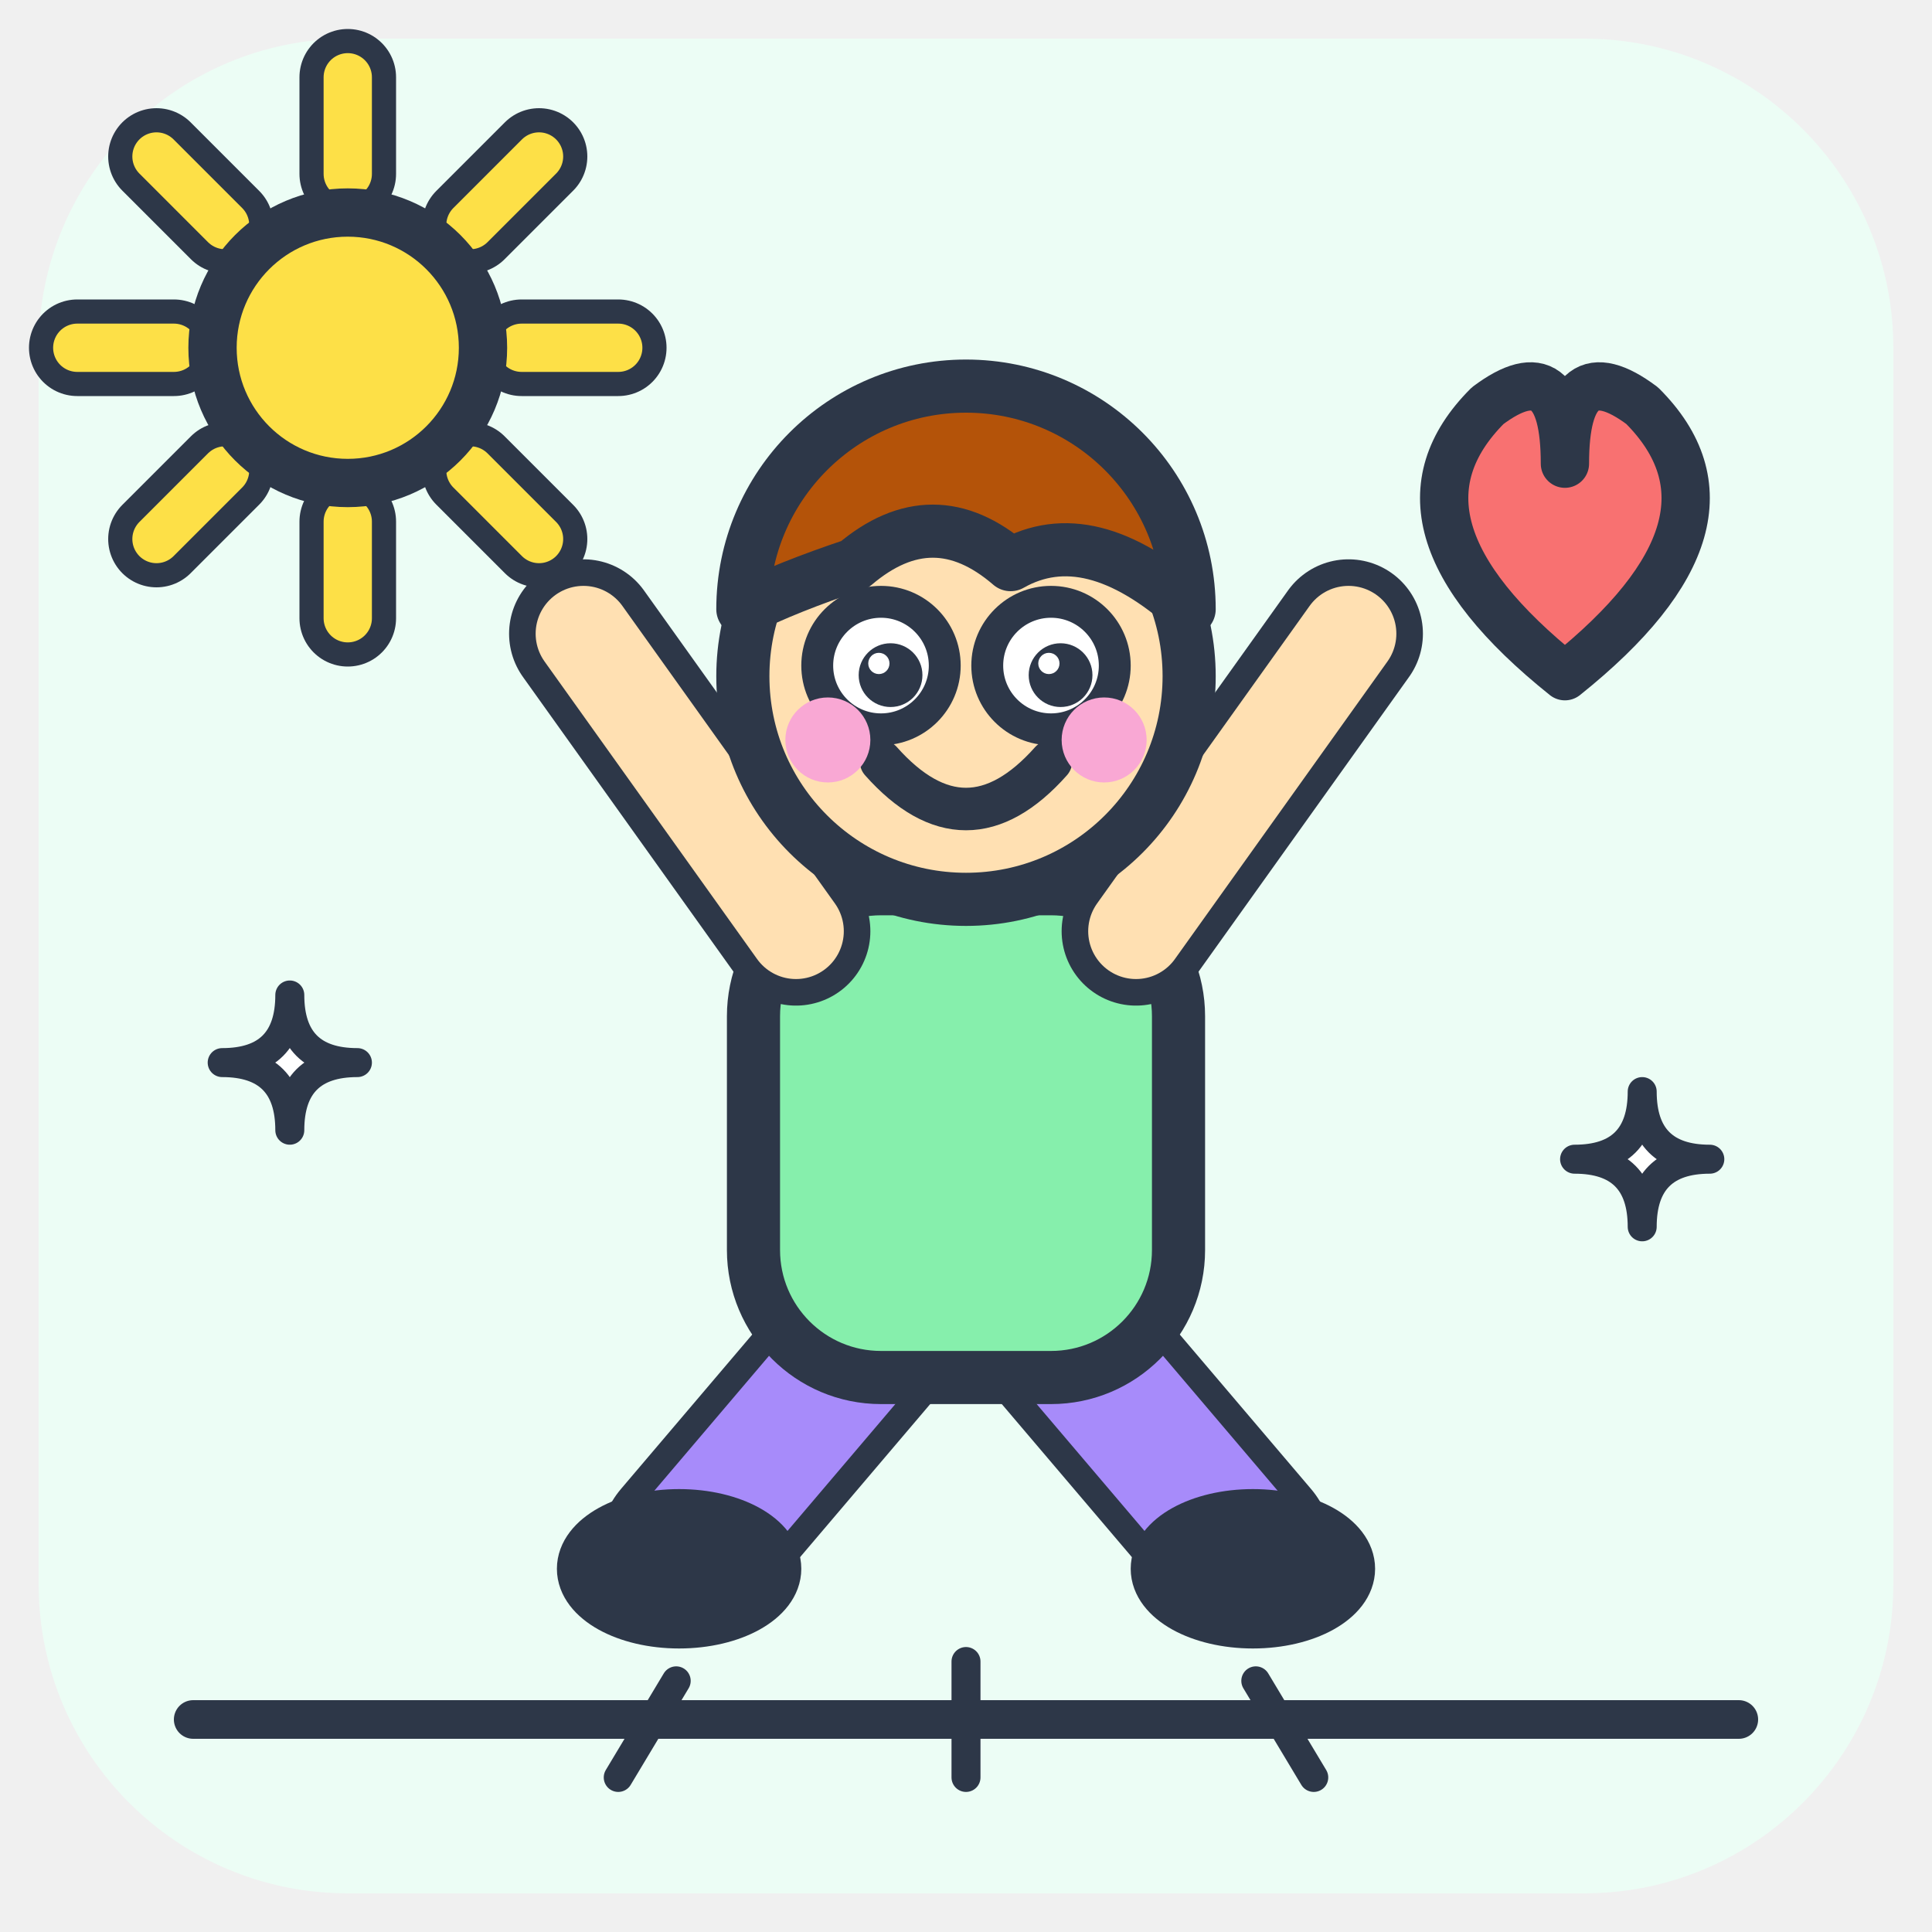
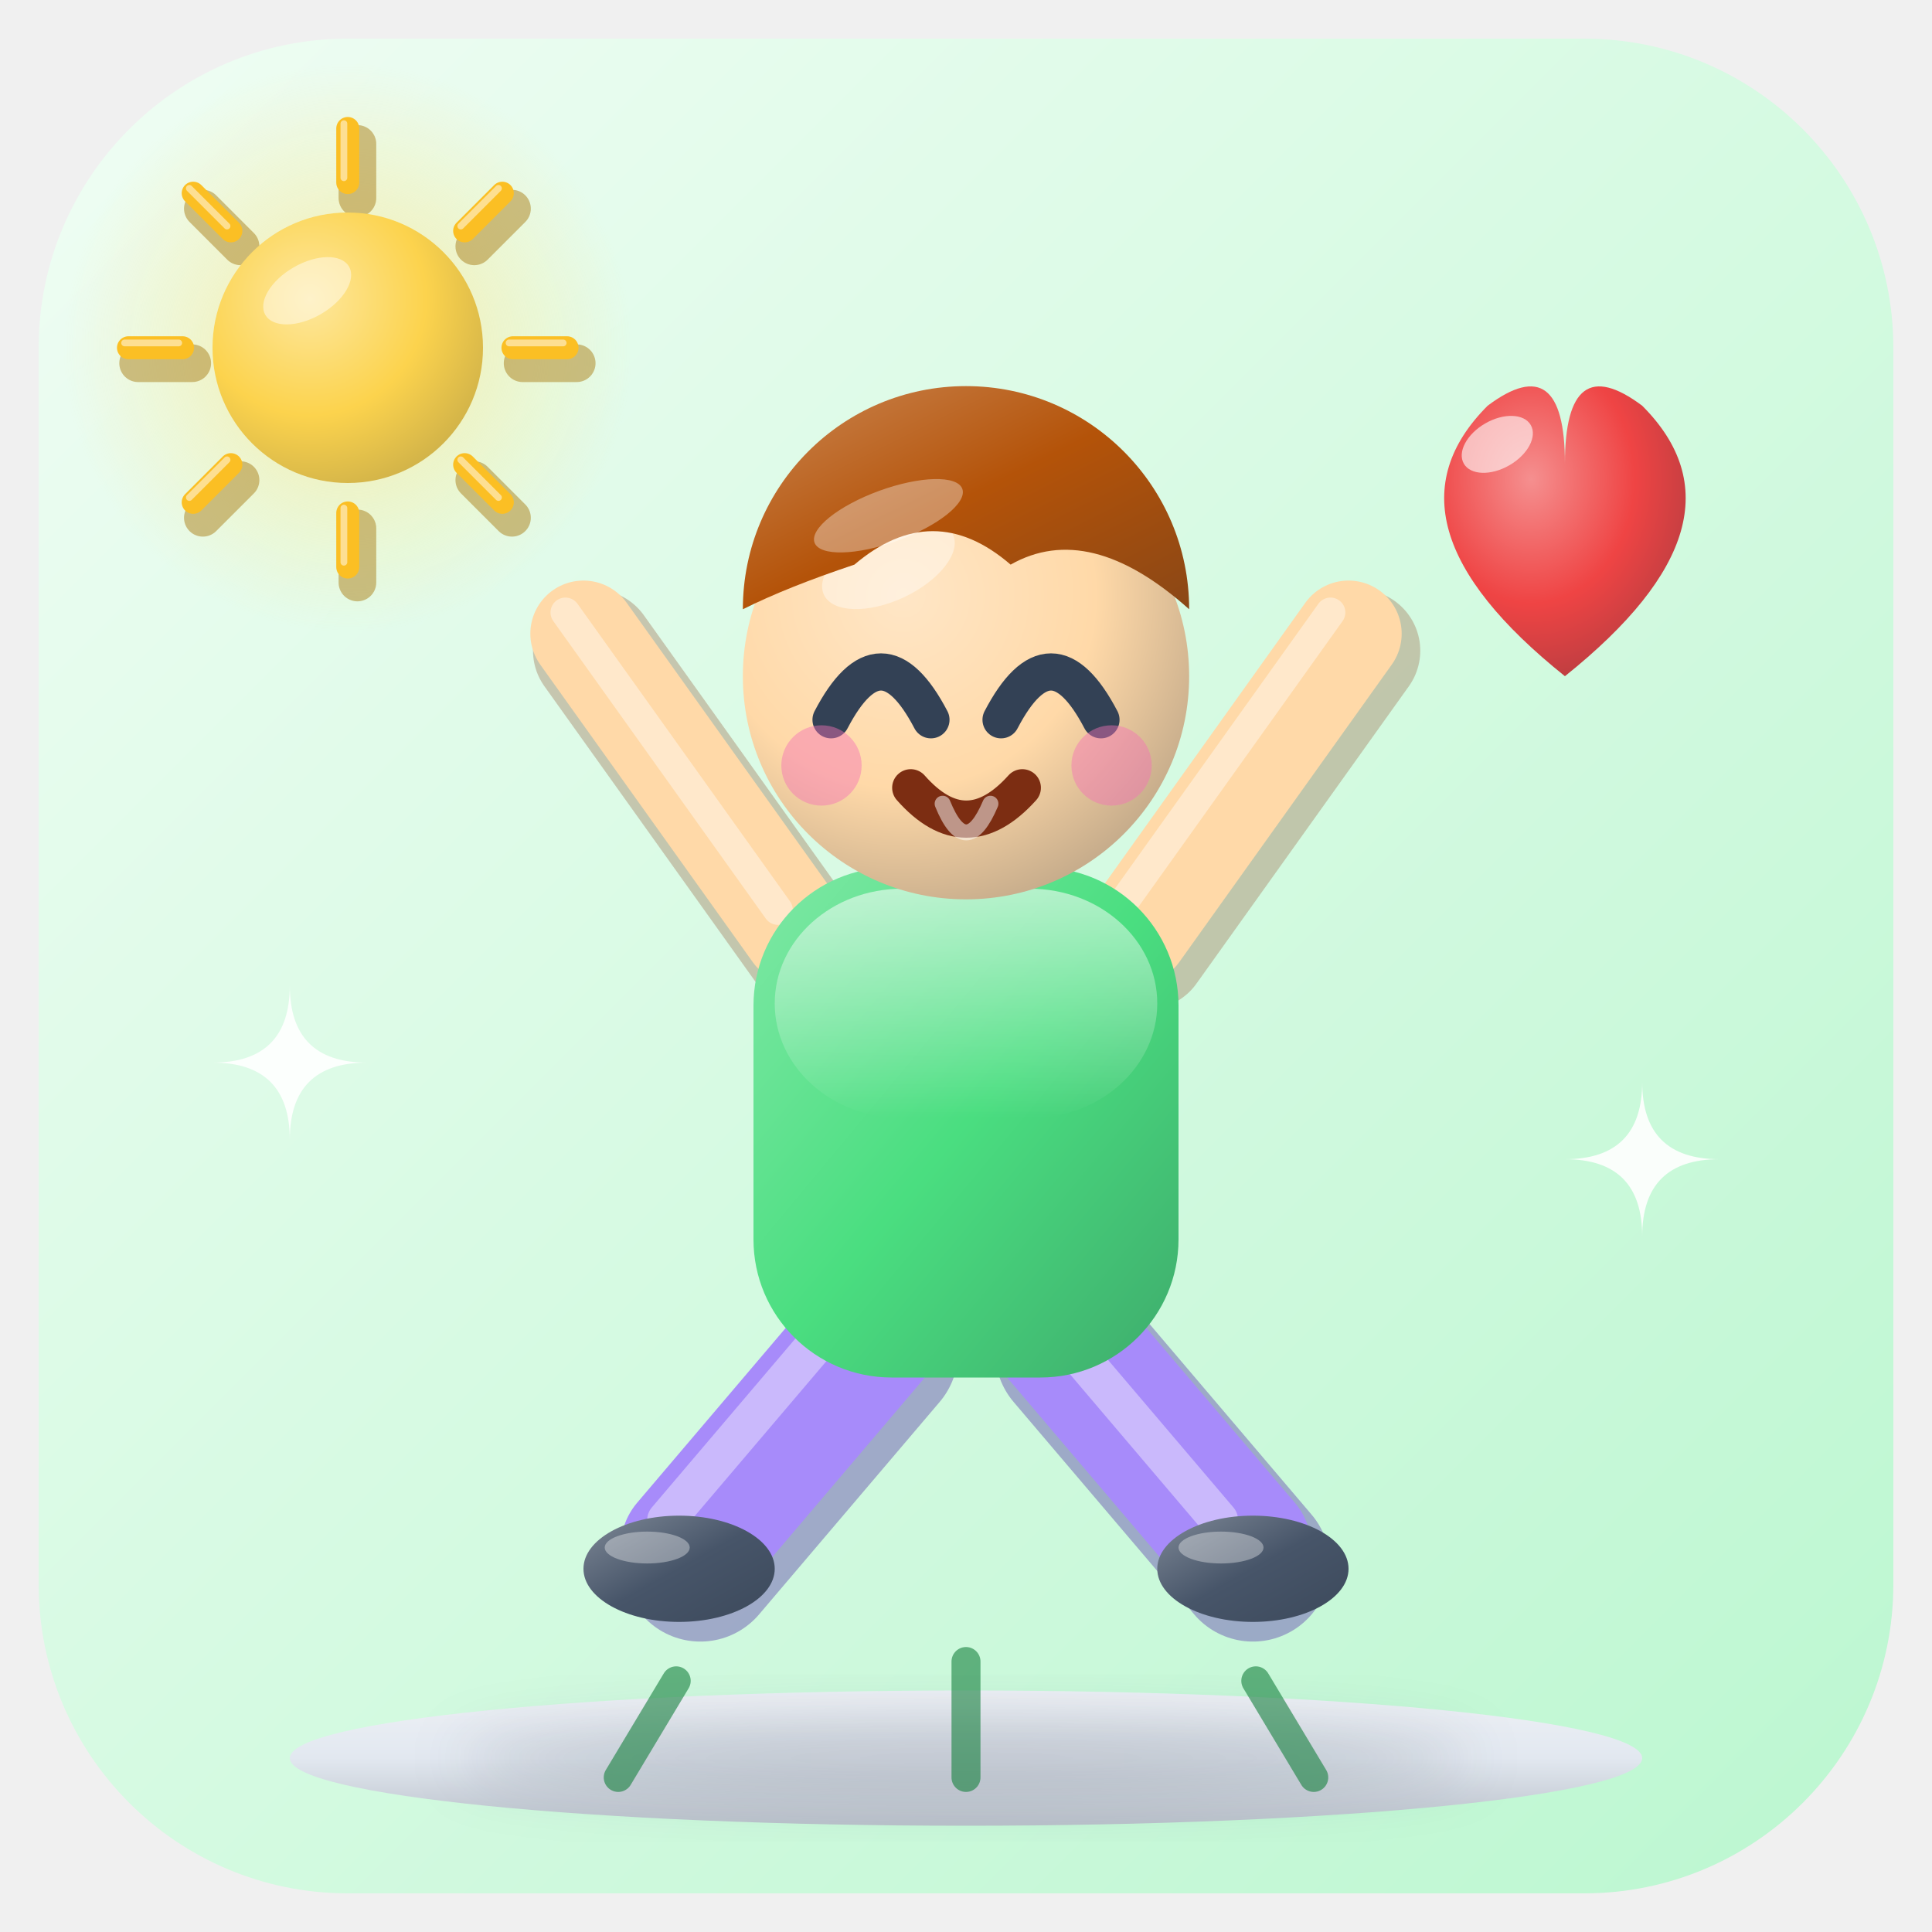
<svg xmlns="http://www.w3.org/2000/svg" viewBox="0 0 200 200" role="img" aria-label="בריא">
-   <rect x="4" y="4" width="192" height="192" rx="32" fill="#ECFDF5" />
-   <g stroke="#2D3748" stroke-width="5" stroke-linejoin="round" stroke-linecap="round">
-     <path d="M20 178 H180" fill="none" stroke-width="4" />
-     <path d="M70 174 l-6 10 M130 174 l6 10 M100 172 v12" fill="none" stroke-width="3" />
-     <path d="M54 36 L64 36" fill="none" stroke-width="10" />
-     <path d="M54 36 L64 36" fill="none" stroke="#FDE047" stroke-width="5" />
-     <path d="M48.7 48.7 L55.8 55.8" fill="none" stroke-width="10" />
-     <path d="M48.7 48.7 L55.8 55.8" fill="none" stroke="#FDE047" stroke-width="5" />
-     <path d="M36 54 L36 64" fill="none" stroke-width="10" />
-     <path d="M36 54 L36 64" fill="none" stroke="#FDE047" stroke-width="5" />
-     <path d="M23.3 48.7 L16.2 55.8" fill="none" stroke-width="10" />
-     <path d="M23.3 48.7 L16.2 55.8" fill="none" stroke="#FDE047" stroke-width="5" />
-     <path d="M18 36 L8 36" fill="none" stroke-width="10" />
-     <path d="M18 36 L8 36" fill="none" stroke="#FDE047" stroke-width="5" />
-     <path d="M23.3 23.3 L16.2 16.2" fill="none" stroke-width="10" />
-     <path d="M23.3 23.3 L16.2 16.2" fill="none" stroke="#FDE047" stroke-width="5" />
-     <path d="M36 18 L36 8" fill="none" stroke-width="10" />
-     <path d="M36 18 L36 8" fill="none" stroke="#FDE047" stroke-width="5" />
-     <path d="M48.7 23.3 L55.8 16.2" fill="none" stroke-width="10" />
-     <path d="M48.7 23.3 L55.8 16.2" fill="none" stroke="#FDE047" stroke-width="5" />
-     <circle cx="36" cy="36" r="14" fill="#FDE047" />
-     <path d="M162 70 Q142 54 154 42 Q162 36 162 48 Q162 36 170 42 Q182 54 162 70Z" fill="#F87171" />
-     <g transform="translate(100 70) scale(1.1)">
-       <path d="M-9 62 L-26 82" fill="none" stroke-width="17" />
-       <path d="M-9 62 L-26 82" fill="none" stroke="#A78BFA" stroke-width="12" />
-       <path d="M9 62 L26 82" fill="none" stroke-width="17" />
-       <path d="M9 62 L26 82" fill="none" stroke="#A78BFA" stroke-width="12" />
-       <ellipse cx="-27" cy="84" rx="9" ry="5" fill="#2D3748" />
-       <ellipse cx="27" cy="84" rx="9" ry="5" fill="#2D3748" />
-       <rect x="-20" y="20" width="40" height="46" rx="12" fill="#86EFAC" />
-       <path d="M-16 24 L-36 -4" fill="none" stroke-width="14" />
-       <path d="M-16 24 L-36 -4" fill="none" stroke="#FFE0B2" stroke-width="9" />
-       <path d="M16 24 L36 -4" fill="none" stroke-width="14" />
-       <path d="M16 24 L36 -4" fill="none" stroke="#FFE0B2" stroke-width="9" />
-       <circle cx="0" cy="0" r="21" fill="#FFE0B2" />
-       <path d="M-21 -6.3 A21 21 0 0 1 21 -6.3 Q11.6 -14.7 4.2 -10.5 Q-3.1 -16.8 -10.5 -10.5 Q-16.8 -8.4 -21 -6.3Z" fill="#B45309" />
-       <circle cx="-8" cy="-1" r="6" fill="#fff" stroke-width="3" />
-       <circle cx="-7.1" cy="-0.1" r="3" fill="#2D3748" stroke="none" />
-       <circle cx="-8.2" cy="-1.2" r="1" fill="#fff" stroke="none" />
-       <circle cx="8" cy="-1" r="6" fill="#fff" stroke-width="3" />
-       <circle cx="8.9" cy="-0.1" r="3" fill="#2D3748" stroke="none" />
-       <circle cx="7.8" cy="-1.2" r="1" fill="#fff" stroke="none" />
-       <path d="M-8 8 Q0 17 8 8" fill="none" stroke-width="4" />
-       <circle cx="-13" cy="6" r="4" fill="#F9A8D4" stroke="none" />
-       <circle cx="13" cy="6" r="4" fill="#F9A8D4" stroke="none" />
+   <defs>
+     <linearGradient id="sick-healthy-opposite-g0" x1="0" y1="0" x2="1" y2="1">
+       <stop offset="0" stop-color="#F0FDF4" />
+       <stop offset="1" stop-color="#BBF7D0" />
+     </linearGradient>
+     <linearGradient id="sick-healthy-opposite-g1" x1="0" y1="0" x2="0" y2="1">
+       <stop offset="0" stop-color="#eef1f6" />
+       <stop offset=".5" stop-color="#E2E8F0" />
+       <stop offset="1" stop-color="#bbc2cb" />
+     </linearGradient>
+     <radialGradient id="sick-healthy-opposite-g2">
+       <stop offset="0" stop-color="#FDE68A" stop-opacity="0.9" />
+       <stop offset="0.5" stop-color="#FDE68A" stop-opacity="0.35" />
+       <stop offset="1" stop-color="#FDE68A" stop-opacity="0" />
+     </radialGradient>
+     <radialGradient id="sick-healthy-opposite-g3" cx="0.36" cy="0.32" r="0.78">
+       <stop offset="0" stop-color="#fde79d" />
+       <stop offset=".55" stop-color="#FCD34D" />
+       <stop offset="1" stop-color="#cbae48" />
+     </radialGradient>
+     <radialGradient id="sick-healthy-opposite-g4" cx="0.36" cy="0.32" r="0.78">
+       <stop offset="0" stop-color="#f58f8f" />
+       <stop offset=".55" stop-color="#EF4444" />
+       <stop offset="1" stop-color="#b13c40" />
+     </radialGradient>
+     <linearGradient id="sick-healthy-opposite-g5" x1="0" y1="0" x2="1" y2="1">
+       <stop offset="0" stop-color="#7e8896" />
+       <stop offset=".5" stop-color="#475569" />
+       <stop offset="1" stop-color="#3c495b" />
+     </linearGradient>
+     <linearGradient id="sick-healthy-opposite-g6" x1="0" y1="0" x2="1" y2="1">
+       <stop offset="0" stop-color="#80e8a6" />
+       <stop offset=".5" stop-color="#4ADE80" />
+       <stop offset="1" stop-color="#3eab6c" />
+     </linearGradient>
+     <linearGradient id="sick-healthy-opposite-g7" x1="0" y1="0" x2="0" y2="1">
+       <stop offset="0" stop-color="#fff" stop-opacity="0.55" />
+       <stop offset="1" stop-color="#fff" stop-opacity="0" />
+     </linearGradient>
+     <radialGradient id="sick-healthy-opposite-g8" cx="0.36" cy="0.32" r="0.78">
+       <stop offset="0" stop-color="#ffe6c6" />
+       <stop offset=".55" stop-color="#FFD9A8" />
+       <stop offset="1" stop-color="#bca486" />
+     </radialGradient>
+     <linearGradient id="sick-healthy-opposite-g9" x1="0" y1="0" x2="1" y2="1">
+       <stop offset="0" stop-color="#cb8753" />
+       <stop offset=".5" stop-color="#B45309" />
+       <stop offset="1" stop-color="#8a4716" />
+     </linearGradient>
+     <filter id="sick-healthy-opposite-blur" x="-30%" y="-60%" width="160%" height="220%">
+       <feGaussianBlur stdDeviation="3" />
+     </filter>
+   </defs>
+   <rect x="4" y="4" width="192" height="192" rx="32" fill="url(#sick-healthy-opposite-g0)" />
+   <ellipse cx="100" cy="182" rx="70" ry="7" fill="url(#sick-healthy-opposite-g1)" />
+   <ellipse cx="100" cy="182" rx="52.5" ry="3.9" fill="#1E293B" opacity="0.18" filter="url(#sick-healthy-opposite-blur)" />
+   <path d="M70 174 l-6 10 M130 174 l6 10 M100 172 v12" fill="none" stroke="#15803D" stroke-width="3" stroke-linecap="round" stroke-linejoin="round" opacity="0.6" />
+   <circle cx="36" cy="36" r="29.4" fill="url(#sick-healthy-opposite-g2)" />
+   <path d="M53.1 36 L58.7 36" fill="none" stroke="#ae8b2b" stroke-width="3.9" stroke-linecap="round" stroke-linejoin="round" opacity=".55" transform="translate(1 1.6)" />
+   <path d="M53.1 36 L58.7 36" fill="none" stroke="#FBBF24" stroke-width="2.38" stroke-linecap="round" stroke-linejoin="round" />
+   <path d="M53.1 36 L58.7 36" fill="none" stroke="#fff" stroke-width="0.7" stroke-linecap="round" stroke-linejoin="round" opacity="0.5" transform="translate(-0.4 -0.5)" />
+   <path d="M48.1 48.1 L52 52" fill="none" stroke="#ae8b2b" stroke-width="3.9" stroke-linecap="round" stroke-linejoin="round" opacity=".55" transform="translate(1 1.6)" />
+   <path d="M48.1 48.1 L52 52" fill="none" stroke="#FBBF24" stroke-width="2.38" stroke-linecap="round" stroke-linejoin="round" />
+   <path d="M48.1 48.1 L52 52" fill="none" stroke="#fff" stroke-width="0.7" stroke-linecap="round" stroke-linejoin="round" opacity="0.5" transform="translate(-0.4 -0.5)" />
+   <path d="M36 53.1 L36 58.7" fill="none" stroke="#ae8b2b" stroke-width="3.9" stroke-linecap="round" stroke-linejoin="round" opacity=".55" transform="translate(1 1.6)" />
+   <path d="M36 53.1 L36 58.7" fill="none" stroke="#FBBF24" stroke-width="2.38" stroke-linecap="round" stroke-linejoin="round" />
+   <path d="M36 53.1 L36 58.7" fill="none" stroke="#fff" stroke-width="0.7" stroke-linecap="round" stroke-linejoin="round" opacity="0.5" transform="translate(-0.4 -0.5)" />
+   <path d="M23.9 48.1 L20 52" fill="none" stroke="#ae8b2b" stroke-width="3.9" stroke-linecap="round" stroke-linejoin="round" opacity=".55" transform="translate(1 1.6)" />
+   <path d="M23.9 48.1 L20 52" fill="none" stroke="#FBBF24" stroke-width="2.38" stroke-linecap="round" stroke-linejoin="round" />
+   <path d="M23.9 48.1 L20 52" fill="none" stroke="#fff" stroke-width="0.7" stroke-linecap="round" stroke-linejoin="round" opacity="0.5" transform="translate(-0.4 -0.5)" />
+   <path d="M18.9 36 L13.3 36" fill="none" stroke="#ae8b2b" stroke-width="3.9" stroke-linecap="round" stroke-linejoin="round" opacity=".55" transform="translate(1 1.6)" />
+   <path d="M18.9 36 L13.3 36" fill="none" stroke="#FBBF24" stroke-width="2.38" stroke-linecap="round" stroke-linejoin="round" />
+   <path d="M18.9 36 L13.3 36" fill="none" stroke="#fff" stroke-width="0.7" stroke-linecap="round" stroke-linejoin="round" opacity="0.5" transform="translate(-0.4 -0.5)" />
+   <path d="M23.9 23.9 L20 20" fill="none" stroke="#ae8b2b" stroke-width="3.9" stroke-linecap="round" stroke-linejoin="round" opacity=".55" transform="translate(1 1.6)" />
+   <path d="M23.9 23.9 L20 20" fill="none" stroke="#FBBF24" stroke-width="2.38" stroke-linecap="round" stroke-linejoin="round" />
+   <path d="M23.9 23.9 L20 20" fill="none" stroke="#fff" stroke-width="0.7" stroke-linecap="round" stroke-linejoin="round" opacity="0.5" transform="translate(-0.4 -0.5)" />
+   <path d="M36 18.9 L36 13.3" fill="none" stroke="#ae8b2b" stroke-width="3.9" stroke-linecap="round" stroke-linejoin="round" opacity=".55" transform="translate(1 1.6)" />
+   <path d="M36 18.9 L36 13.3" fill="none" stroke="#FBBF24" stroke-width="2.38" stroke-linecap="round" stroke-linejoin="round" />
+   <path d="M36 18.9 L36 13.3" fill="none" stroke="#fff" stroke-width="0.7" stroke-linecap="round" stroke-linejoin="round" opacity="0.5" transform="translate(-0.4 -0.5)" />
+   <path d="M48.1 23.9 L52 20" fill="none" stroke="#ae8b2b" stroke-width="3.9" stroke-linecap="round" stroke-linejoin="round" opacity=".55" transform="translate(1 1.6)" />
+   <path d="M48.1 23.9 L52 20" fill="none" stroke="#FBBF24" stroke-width="2.38" stroke-linecap="round" stroke-linejoin="round" />
+   <path d="M48.1 23.9 L52 20" fill="none" stroke="#fff" stroke-width="0.7" stroke-linecap="round" stroke-linejoin="round" opacity="0.5" transform="translate(-0.4 -0.5)" />
+   <circle cx="36" cy="36" r="14" fill="url(#sick-healthy-opposite-g3)" />
+   <ellipse cx="31.8" cy="30.1" rx="5" ry="2.8" fill="#fff" opacity="0.45" transform="rotate(-30 31.8 30.1)" />
+   <path d="M162 70 Q142 54 154 42 Q162 36 162 48 Q162 36 170 42 Q182 54 162 70Z" fill="url(#sick-healthy-opposite-g4)" />
+   <ellipse cx="155" cy="46" rx="4" ry="2.5" fill="#fff" opacity="0.6" transform="rotate(-30 155 46)" />
+   <g transform="translate(100 70) scale(1.1)">
+     <g transform="translate(0 0)">
+       <path d="M-16 24 L-36 -4" fill="none" stroke="#b19b80" stroke-width="11.5" stroke-linecap="round" stroke-linejoin="round" opacity=".55" transform="translate(1 1.6)" />
+       <path d="M-16 24 L-36 -4" fill="none" stroke="#FFD9A8" stroke-width="10" stroke-linecap="round" stroke-linejoin="round" />
+       <path d="M-16 24 L-36 -4" fill="none" stroke="#fff" stroke-width="2.8" stroke-linecap="round" stroke-linejoin="round" opacity="0.4" transform="translate(-1.7 -2)" />
+       <path d="M16 24 L36 -4" fill="none" stroke="#b19b80" stroke-width="11.5" stroke-linecap="round" stroke-linejoin="round" opacity=".55" transform="translate(1 1.6)" />
+       <path d="M16 24 L36 -4" fill="none" stroke="#FFD9A8" stroke-width="10" stroke-linecap="round" stroke-linejoin="round" />
+       <path d="M16 24 L36 -4" fill="none" stroke="#fff" stroke-width="2.8" stroke-linecap="round" stroke-linejoin="round" opacity="0.4" transform="translate(-1.7 -2)" />
+       <path d="M-9 62 L-26 82" fill="none" stroke="#7769b6" stroke-width="14.5" stroke-linecap="round" stroke-linejoin="round" opacity=".55" transform="translate(1 1.6)" />
+       <path d="M-9 62 L-26 82" fill="none" stroke="#A78BFA" stroke-width="13" stroke-linecap="round" stroke-linejoin="round" />
+       <path d="M-9 62 L-26 82" fill="none" stroke="#fff" stroke-width="3.6" stroke-linecap="round" stroke-linejoin="round" opacity="0.4" transform="translate(-2.2 -2.6)" />
+       <path d="M9 62 L26 82" fill="none" stroke="#7769b6" stroke-width="14.5" stroke-linecap="round" stroke-linejoin="round" opacity=".55" transform="translate(1 1.6)" />
+       <path d="M9 62 L26 82" fill="none" stroke="#A78BFA" stroke-width="13" stroke-linecap="round" stroke-linejoin="round" />
+       <path d="M9 62 L26 82" fill="none" stroke="#fff" stroke-width="3.6" stroke-linecap="round" stroke-linejoin="round" opacity="0.4" transform="translate(-2.2 -2.6)" />
+       <ellipse cx="-27" cy="84" rx="9" ry="5" fill="url(#sick-healthy-opposite-g5)" />
+       <ellipse cx="-30" cy="82" rx="4" ry="1.5" fill="#fff" opacity="0.35" />
+       <ellipse cx="27" cy="84" rx="9" ry="5" fill="url(#sick-healthy-opposite-g5)" />
+       <ellipse cx="24" cy="82" rx="4" ry="1.5" fill="#fff" opacity="0.35" />
+       <rect x="-20" y="18" width="40" height="48" rx="13" fill="url(#sick-healthy-opposite-g6)" />
+       <rect x="-18" y="20" width="36" height="21.6" rx="12" fill="url(#sick-healthy-opposite-g7)" />
+       <circle cx="0" cy="0" r="21" fill="url(#sick-healthy-opposite-g8)" />
+       <ellipse cx="-7.3" cy="-10.5" rx="6.7" ry="3.4" fill="#fff" opacity="0.4" transform="rotate(-25 -7.3 -10.5)" />
+       <path d="M-21 -6.3 A21 21 0 0 1 21 -6.3 Q11.6 -14.7 4.2 -10.5 Q-3.1 -16.8 -10.5 -10.5 Q-16.8 -8.4 -21 -6.3Z" fill="url(#sick-healthy-opposite-g9)" />
+       <ellipse cx="-7.3" cy="-15.1" rx="7.4" ry="2.5" fill="#fff" opacity="0.35" transform="rotate(-20 -7.3 -15.1)" />
+       <path d="M-12.7 4.1 Q-8 -4.9 -3.3 4.1" fill="none" stroke="#334155" stroke-width="3.5" stroke-linecap="round" stroke-linejoin="round" />
+       <path d="M3.3 4.1 Q8 -4.9 12.7 4.1" fill="none" stroke="#334155" stroke-width="3.5" stroke-linecap="round" stroke-linejoin="round" />
+       <circle cx="-13.6" cy="8.4" r="3.78" fill="#F472B6" opacity=".45" />
+       <circle cx="13.7" cy="8.4" r="3.78" fill="#F472B6" opacity=".45" />
+       <path d="M-5.2 10.5 Q0 16.4 5.3 10.5" fill="none" stroke="#7C2D12" stroke-width="3.5" stroke-linecap="round" stroke-linejoin="round" />
+       <path d="M-2.2 12 Q0 17.4 2.3 12" fill="none" stroke="#fff" stroke-width="1.5" stroke-linecap="round" stroke-linejoin="round" opacity="0.5" />
    </g>
-     <path d="M30 103 Q30 110 37 110 Q30 110 30 117 Q30 110 23 110 Q30 110 30 103Z" fill="#fff" stroke-width="3" />
-     <path d="M170 113 Q170 120 177 120 Q170 120 170 127 Q170 120 163 120 Q170 120 170 113Z" fill="#fff" stroke-width="3" />
  </g>
+   <path d="M30 102 Q30 110 38 110 Q30 110 30 118 Q30 110 22 110 Q30 110 30 102Z" fill="#fff" opacity="0.9" />
+   <path d="M170 112 Q170 120 178 120 Q170 120 170 128 Q170 120 162 120 Q170 120 170 112Z" fill="#fff" opacity="0.9" />
</svg>
